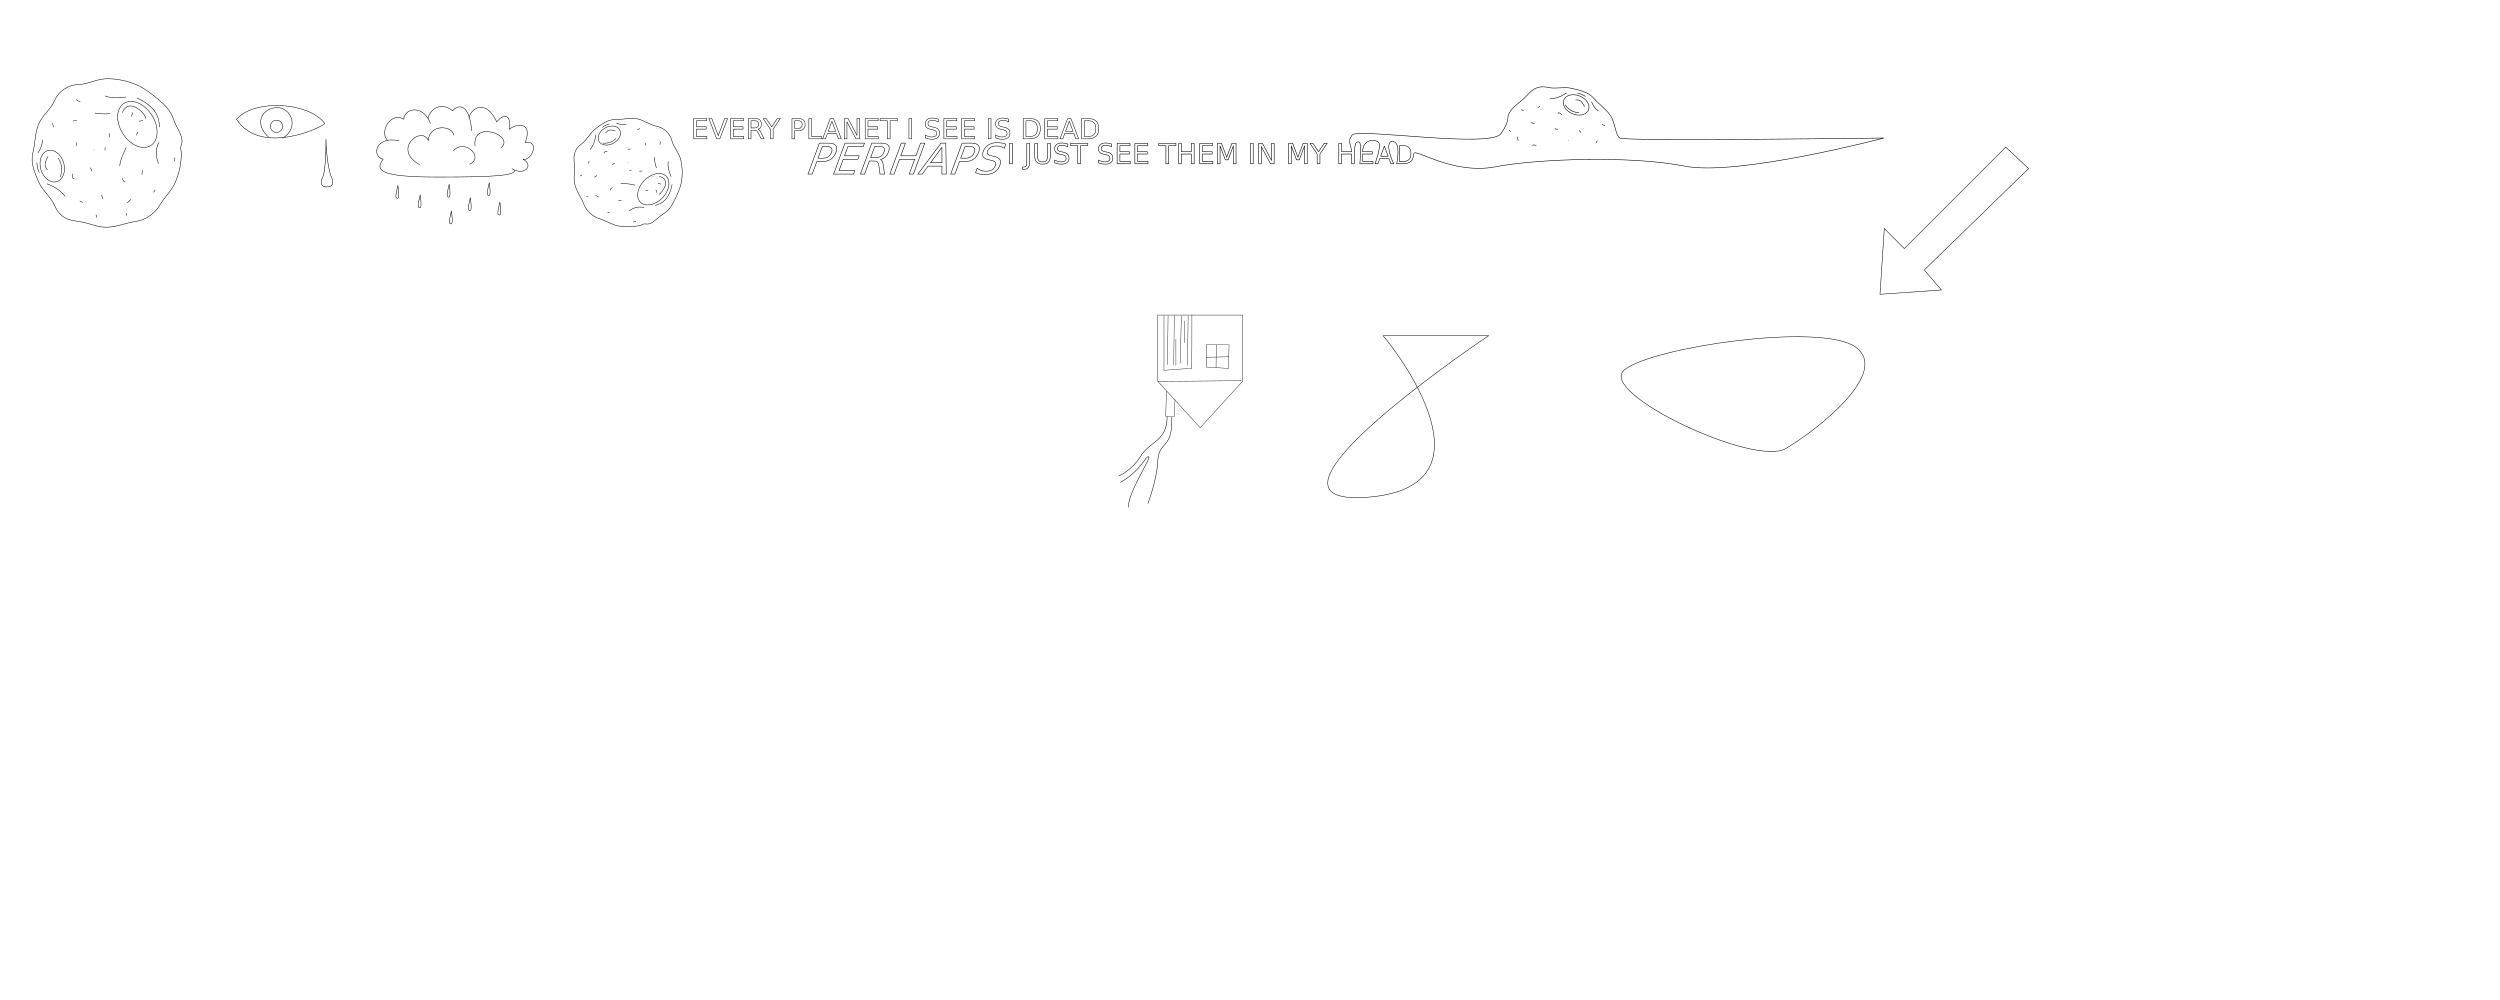
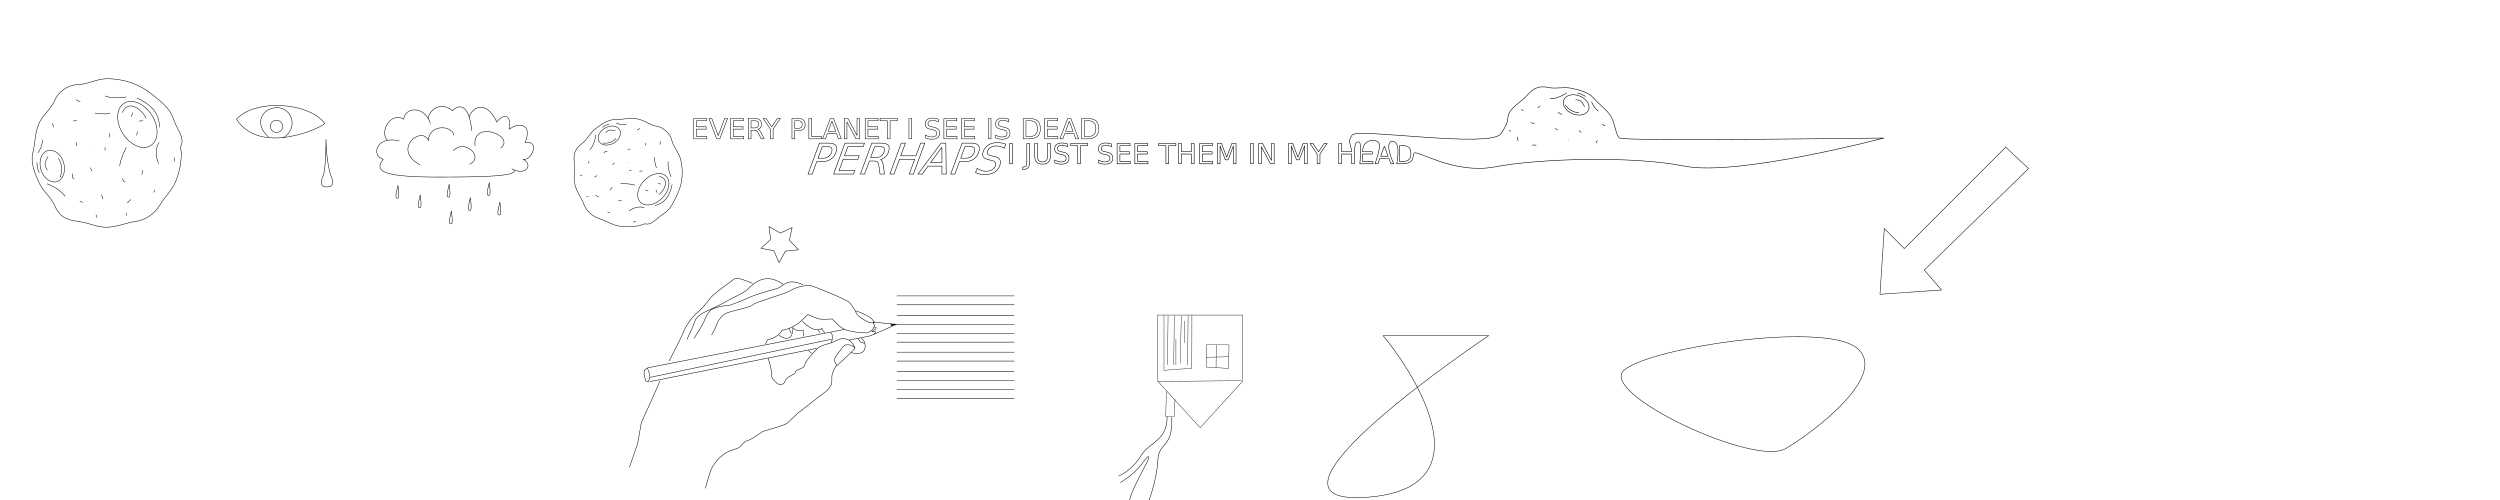
- <svg xmlns="http://www.w3.org/2000/svg" version="1.0" width="5000" height="2000" id="svg2">
+ <svg xmlns="http://www.w3.org/2000/svg" version="1.0" width="5000" height="1000" id="svg2">
  <defs id="defs4" />
-   <g id="layer1">
+   <g id="layer1" style="fill:none;stroke:#000000;stroke-opacity:1">
    <path d="M 362.645,305.974 C 362.645,326.466 358.487,345.993 350.97,363.756 C 343.452,381.52 329.545,393.479 319.136,410.958 C 309.413,427.288 290.708,440.325 271.934,442.791 C 252.81,445.304 234.638,453.966 214.152,454.467 C 193.989,454.96 182.437,446.684 156.37,442.791 C 139.139,440.218 120.93,437.812 109.168,410.958 C 101.544,393.55 84.853,381.52 77.335,363.756 C 69.818,345.993 60.609,326.466 65.66,305.974 C 70.564,286.078 69.818,265.955 77.335,248.192 C 84.853,230.429 101.778,218.499 109.168,200.99 C 116.546,183.511 135.576,169.603 156.37,169.157 C 175.654,168.743 193.66,157.482 214.152,157.482 C 234.644,157.482 254.171,161.64 271.934,169.157 C 289.698,176.674 304.627,188.716 319.136,200.99 C 343.554,221.646 343.578,231.159 350.97,248.192 C 357.041,262.183 369.027,276.526 361.985,291.893 C 360.045,296.125 362.645,301.225 362.645,305.974 z M 303.803,230.565 C 318.538,253.904 317.487,281.06 301.456,291.181 C 285.425,301.303 260.456,290.575 245.72,267.236 C 230.985,243.897 232.036,216.741 248.067,206.62 C 264.098,196.499 289.067,207.226 303.803,230.565 z M 210.112,191.827 C 226.274,198.898 252.538,193.847 252.538,193.847 M 317.188,327.187 C 306.076,300.923 318.198,284.761 318.198,284.761 M 273.751,195.868 C 313.147,214.05 318.198,235.263 319.208,254.456 M 189.909,226.172 C 209.102,229.203 220.213,227.182 220.213,227.182 M 239.406,332.238 C 240.416,318.096 252.538,294.863 252.538,294.863 M 127.374,325.711 C 132.281,342.867 126.037,359.714 113.439,363.317 C 100.84,366.92 86.633,355.921 81.727,338.765 C 76.821,321.61 83.064,304.762 95.663,301.159 C 108.261,297.556 122.468,308.555 127.374,325.711 z M 244.457,225.162 C 258.599,193.847 289.914,226.172 291.934,237.284 M 153.543,241.324 C 146.472,241.324 146.472,242.335 146.472,242.335 M 203.041,389.817 C 206.071,398.908 206.071,397.898 206.071,397.898 M 187.888,299.913 C 183.848,303.954 183.848,303.954 187.888,299.913 z M 244.457,356.482 C 248.498,366.583 250.518,363.553 250.518,363.553 M 145.462,347.39 C 143.442,360.522 148.492,356.482 148.492,356.482 M 152.533,198.898 C 155.563,202.939 160.614,202.939 160.614,202.939 M 105.056,246.375 L 107.076,254.456 M 310.117,379.715 L 307.086,384.766 M 252.538,431.233 L 253.548,426.182 M 159.604,401.939 L 165.665,404.969 M 349.513,315.066 L 349.513,323.147 M 219.203,266.578 L 218.193,274.659 M 265.67,225.162 L 262.64,233.243 M 277.792,242.335 L 285.873,241.324 M 275.772,263.548 L 272.741,270.619 M 75.761,305.974 C 85.863,291.832 84.853,279.71 84.853,279.71 M 130.31,392.847 C 118.188,375.675 93.944,367.593 93.944,367.593 M 73.741,325.167 C 74.751,341.33 78.792,345.37 78.792,345.37 M 95.964,313.045 C 87.883,328.198 88.893,331.228 94.954,340.319 M 153.543,284.761 L 152.533,291.832 M 116.168,316.076 C 129.3,334.258 120.208,354.462 120.208,354.462 M 180.817,335.269 L 183.848,342.34 M 254.558,405.979 L 261.63,398.908 M 284.863,340.319 L 283.853,349.411 M 191.929,429.213 L 193.949,435.274 M 210.112,294.863 L 210.112,300.923" id="path2443" style="fill:none;fill-opacity:1;stroke:#000000;stroke-width:1;stroke-linejoin:round;stroke-miterlimit:4;stroke-dasharray:none;stroke-opacity:1" />
    <path d="M 649.564,247.053 C 644.046,254.778 521.291,312.921 472.936,238.4 C 510.091,197.163 618.519,204.307 649.564,247.053 z M 537.175,274.281 C 506.221,246.207 525.152,215.973 553.731,215.253 C 582.319,214.533 599.62,255.565 565.249,276.44 M 565.25,252.685 C 565.25,259.44 559.767,264.923 553.012,264.923 C 546.257,264.923 540.774,259.44 540.774,252.685 C 540.774,245.93 546.257,240.448 553.012,240.448 C 559.767,240.448 565.25,245.93 565.25,252.685 z" id="path2734" style="fill:none;fill-opacity:1;fill-rule:evenodd;stroke:#000000;stroke-width:1;stroke-linecap:butt;stroke-linejoin:miter;stroke-miterlimit:4;stroke-dasharray:none;stroke-opacity:1" />
    <path d="M 651.985,278.402 C 652.205,314.39 649.528,346.466 645.515,354.001 C 641.595,361.361 639.155,373.856 653.672,373.856 C 668.19,373.856 666.85,362.032 662.728,353.949 C 658.876,346.395 652.426,314.32 651.985,278.402 z" id="path2746" style="fill:none;fill-opacity:1;fill-rule:evenodd;stroke:#000000;stroke-width:1;stroke-linecap:butt;stroke-linejoin:miter;stroke-miterlimit:4;stroke-dasharray:none;stroke-opacity:1" />
    <path d="M 860.993,247.21 C 847.624,209.331 809.745,214.901 807.517,238.297 C 779.665,222.7 758.497,266.149 775.209,280.632 M 798.604,281.746 C 751.813,270.605 741.786,311.826 766.296,318.511 C 749.585,340.793 758.497,354.161 876.59,354.161 C 994.683,354.161 1028.105,350.819 1029.219,340.793 M 1023.649,337.45 C 1050.387,353.047 1068.212,329.652 1045.93,318.511 C 1063.756,322.967 1080.467,279.518 1050.387,285.088 C 1065.984,244.981 1034.79,244.981 1019.193,258.35 C 1022.535,227.156 1006.938,227.156 993.569,243.867 C 971.287,195.962 941.207,217.129 937.865,236.069 M 943.435,261.693 C 937.865,197.076 910.012,213.787 905.556,221.586 C 875.476,198.19 855.422,228.27 856.537,237.183 M 839.825,329.652 C 783.007,298.457 843.168,250.552 856.537,280.632 C 859.879,246.096 905.556,251.666 907.784,270.605 M 950.119,291.773 C 943.435,238.297 1032.562,271.719 1001.367,296.229 M 906.67,301.8 C 927.838,276.176 970.173,314.055 938.979,328.538 M 795.871,370.637 C 790.569,392.438 790.569,396.562 795.282,396.562 C 799.996,396.562 795.871,372.405 795.871,370.637 z M 840.435,389.577 C 835.132,411.377 835.132,415.502 839.845,415.502 C 844.559,415.502 840.435,391.344 840.435,389.577 z M 898.367,368.409 C 893.064,390.21 893.064,394.334 897.778,394.334 C 902.491,394.334 898.367,370.177 898.367,368.409 z M 940.702,395.147 C 935.399,416.948 935.399,421.072 940.113,421.072 C 944.827,421.072 940.702,396.915 940.702,395.147 z M 978.581,365.067 C 973.278,386.867 973.278,390.992 977.992,390.992 C 982.705,390.992 978.581,366.834 978.581,365.067 z M 902.823,421.885 C 897.52,443.686 897.52,447.81 902.234,447.81 C 906.948,447.81 902.823,423.653 902.823,421.885 z M 999.748,404.06 C 994.446,425.86 994.446,429.985 999.159,429.985 C 1003.873,429.985 999.748,405.827 999.748,404.06 z" id="path2448" style="fill:none;fill-opacity:1;fill-rule:evenodd;stroke:#000000;stroke-width:1;stroke-linecap:butt;stroke-linejoin:miter;stroke-miterlimit:4;stroke-dasharray:none;stroke-opacity:1" />
    <path d="M 1280.663,450.696 C 1266.057,454.132 1251.442,454.444 1237.521,452.065 C 1223.599,449.686 1212.743,441.779 1198.539,437.292 C 1185.269,433.1 1172.84,421.954 1167.934,408.987 C 1162.936,395.777 1153.715,384.278 1149.922,369.761 C 1146.189,355.472 1150.151,345.85 1148.553,326.618 C 1147.498,313.905 1146.159,300.523 1163.327,287.637 C 1174.456,279.283 1180.231,265.369 1191.631,257.032 C 1203.032,248.695 1215.405,238.857 1230.858,239.02 C 1245.861,239.179 1260.078,235.272 1274,237.651 C 1287.921,240.03 1299.262,250.093 1312.981,252.425 C 1326.677,254.752 1339.781,265.983 1343.586,280.729 C 1347.115,294.405 1358.161,305.35 1361.598,319.955 C 1365.035,334.561 1365.346,349.176 1362.967,363.098 C 1360.588,377.019 1354.509,389.679 1348.194,402.079 C 1337.566,422.947 1330.79,424.56 1319.889,432.684 C 1310.935,439.358 1302.722,450.306 1290.589,447.864 C 1287.246,447.191 1284.047,449.9 1280.663,450.696 z M 1324.543,396.11 C 1310.379,410.527 1290.847,414.331 1280.945,404.603 C 1271.042,394.874 1274.501,375.278 1288.665,360.862 C 1302.828,346.445 1322.36,342.64 1332.262,352.369 C 1342.165,362.097 1338.706,381.693 1324.543,396.11 z M 1336.441,322.835 C 1334.111,335.541 1342.116,353.414 1342.116,353.414 M 1257.92,421.854 C 1274.776,409.53 1288.329,415.459 1288.329,415.459 M 1344.233,368.872 C 1337.88,400.001 1323.608,407.158 1310.098,411.097 M 1308.573,314.195 C 1309.632,328.383 1312.935,335.964 1312.935,335.964 M 1241.276,367.262 C 1251.525,365.611 1270.117,370.354 1270.117,370.354 M 1227.14,286.317 C 1215.735,292.691 1202.68,291.066 1197.999,282.691 C 1193.318,274.316 1198.775,262.345 1210.18,255.971 C 1221.585,249.597 1234.64,251.222 1239.321,259.597 C 1244.002,267.973 1238.545,279.943 1227.14,286.317 z M 1318.441,352.905 C 1343.132,357.733 1325.344,385.474 1317.763,388.777 M 1291.675,290.817 C 1290.489,285.777 1289.769,285.947 1289.769,285.947 M 1194.138,350.999 C 1188.166,354.683 1188.886,354.514 1188.886,354.514 M 1255.676,325.122 C 1252.118,322.92 1252.118,322.92 1255.676,325.122 z M 1224.843,374.928 C 1218.321,379.502 1220.82,380.434 1220.82,380.434 M 1214.721,302.845 C 1205.023,303.607 1208.749,306.529 1208.749,306.529 M 1321.745,282.982 C 1319.373,285.82 1320.22,289.419 1320.22,289.419 M 1279.944,257.105 L 1274.523,259.9 M 1219.295,425.623 L 1215.186,424.31 M 1172.919,393.224 L 1176.689,393.097 M 1178.214,322.072 L 1177.07,326.9 M 1271.98,442.861 L 1266.221,444.216 M 1284.687,341.851 L 1278.757,342.486 M 1321.999,368.025 L 1315.73,367.22 M 1311.792,379.545 L 1313.867,385.135 M 1296.333,381.662 L 1290.785,380.688 M 1232.552,246.22 C 1244.325,251.048 1252.796,248.295 1252.796,248.295 M 1179.781,299.668 C 1189.988,288.148 1191.682,269.513 1191.682,269.513 M 1218.533,247.999 C 1207.183,251.429 1204.98,254.987 1204.98,254.987 M 1230.9,261.806 C 1218.745,258.587 1216.754,259.815 1211.291,265.659 M 1260.716,298.101 L 1255.506,298.567 M 1232.128,276.713 C 1221.37,289.123 1205.446,286.031 1205.446,286.031 M 1229.29,326.011 L 1224.758,329.357 M 1191.258,390.429 L 1197.483,394.283 M 1243.139,401.017 L 1236.49,401.822 M 1164.195,349.686 L 1160.214,352.142 M 1263.002,340.115 L 1258.682,341.131" id="path3581" style="fill:none;fill-opacity:1;stroke:#000000;stroke-width:1;stroke-linejoin:round;stroke-miterlimit:4;stroke-dasharray:none;stroke-opacity:1" />
    <path d="M 1387.385,236.866 L 1413.197,236.866 L 1413.197,241.514 L 1392.908,241.514 L 1392.908,253.6 L 1412.35,253.6 L 1412.35,258.248 L 1392.908,258.248 L 1392.908,273.041 L 1413.689,273.041 L 1413.689,277.69 L 1387.385,277.69 L 1387.385,236.866 M 1433.35,277.69 L 1417.764,236.866 L 1423.533,236.866 L 1436.467,271.237 L 1449.428,236.866 L 1455.17,236.866 L 1439.611,277.69 L 1433.35,277.69 M 1461.103,236.866 L 1486.916,236.866 L 1486.916,241.514 L 1466.627,241.514 L 1466.627,253.6 L 1486.068,253.6 L 1486.068,258.248 L 1466.627,258.248 L 1466.627,273.041 L 1487.408,273.041 L 1487.408,277.69 L 1461.103,277.69 L 1461.103,236.866 M 1515.9,258.549 C 1517.085,258.95 1518.234,259.807 1519.346,261.12 C 1520.476,262.432 1521.606,264.237 1522.736,266.534 L 1528.342,277.69 L 1522.408,277.69 L 1517.186,267.217 C 1515.837,264.483 1514.524,262.669 1513.248,261.776 C 1511.99,260.883 1510.268,260.436 1508.08,260.436 L 1502.064,260.436 L 1502.064,277.69 L 1496.541,277.69 L 1496.541,236.866 L 1509.01,236.866 C 1513.676,236.866 1517.158,237.841 1519.455,239.791 C 1521.752,241.742 1522.9,244.686 1522.9,248.624 C 1522.9,251.194 1522.299,253.327 1521.096,255.022 C 1519.911,256.717 1518.179,257.893 1515.9,258.549 M 1502.064,241.405 L 1502.064,255.897 L 1509.01,255.897 C 1511.671,255.897 1513.676,255.286 1515.025,254.065 C 1516.393,252.825 1517.076,251.012 1517.076,248.624 C 1517.076,246.236 1516.393,244.44 1515.025,243.237 C 1513.676,242.015 1511.671,241.405 1509.01,241.405 L 1502.064,241.405 M 1526.264,236.866 L 1532.197,236.866 L 1543.518,253.655 L 1554.756,236.866 L 1560.689,236.866 L 1546.252,258.248 L 1546.252,277.69 L 1540.701,277.69 L 1540.701,258.248 L 1526.264,236.866 M 1589.455,241.405 L 1589.455,256.745 L 1596.4,256.745 C 1598.971,256.745 1600.958,256.079 1602.361,254.749 C 1603.765,253.418 1604.467,251.522 1604.467,249.061 C 1604.467,246.618 1603.765,244.732 1602.361,243.401 C 1600.958,242.07 1598.971,241.405 1596.4,241.405 L 1589.455,241.405 M 1583.932,236.866 L 1596.4,236.866 C 1600.976,236.866 1604.43,237.905 1606.764,239.983 C 1609.115,242.043 1610.291,245.069 1610.291,249.061 C 1610.291,253.09 1609.115,256.134 1606.764,258.194 C 1604.43,260.254 1600.976,261.284 1596.4,261.284 L 1589.455,261.284 L 1589.455,277.69 L 1583.932,277.69 L 1583.932,236.866 M 1617.728,236.866 L 1623.252,236.866 L 1623.252,273.041 L 1643.131,273.041 L 1643.131,277.69 L 1617.728,277.69 L 1617.728,236.866 M 1663.857,242.307 L 1656.365,262.623 L 1671.377,262.623 L 1663.857,242.307 M 1660.74,236.866 L 1667.002,236.866 L 1682.561,277.69 L 1676.818,277.69 L 1673.1,267.217 L 1654.697,267.217 L 1650.978,277.69 L 1645.154,277.69 L 1660.74,236.866 M 1688.494,236.866 L 1695.932,236.866 L 1714.033,271.018 L 1714.033,236.866 L 1719.393,236.866 L 1719.393,277.69 L 1711.955,277.69 L 1693.853,243.538 L 1693.853,277.69 L 1688.494,277.69 L 1688.494,236.866 M 1730.385,236.866 L 1756.197,236.866 L 1756.197,241.514 L 1735.908,241.514 L 1735.908,253.6 L 1755.35,253.6 L 1755.35,258.248 L 1735.908,258.248 L 1735.908,273.041 L 1756.689,273.041 L 1756.689,277.69 L 1730.385,277.69 L 1730.385,236.866 M 1760.162,236.866 L 1794.697,236.866 L 1794.697,241.514 L 1780.205,241.514 L 1780.205,277.69 L 1774.654,277.69 L 1774.654,241.514 L 1760.162,241.514 L 1760.162,236.866 M 1817.885,236.866 L 1823.408,236.866 L 1823.408,277.69 L 1817.885,277.69 L 1817.885,236.866 M 1876.701,238.206 L 1876.701,243.592 C 1874.605,242.59 1872.627,241.842 1870.768,241.35 C 1868.908,240.858 1867.113,240.612 1865.381,240.612 C 1862.373,240.612 1860.049,241.195 1858.408,242.362 C 1856.786,243.528 1855.975,245.187 1855.975,247.338 C 1855.975,249.143 1856.512,250.51 1857.588,251.44 C 1858.682,252.351 1860.742,253.09 1863.768,253.655 L 1867.103,254.338 C 1871.223,255.122 1874.258,256.508 1876.209,258.495 C 1878.178,260.463 1879.162,263.107 1879.162,266.424 C 1879.162,270.38 1877.831,273.379 1875.17,275.42 C 1872.527,277.462 1868.644,278.483 1863.522,278.483 C 1861.589,278.483 1859.529,278.264 1857.342,277.827 C 1855.172,277.389 1852.921,276.742 1850.588,275.885 L 1850.588,270.198 C 1852.83,271.456 1855.027,272.403 1857.178,273.041 C 1859.329,273.68 1861.443,273.999 1863.522,273.998 C 1866.675,273.999 1869.109,273.379 1870.822,272.139 C 1872.536,270.9 1873.393,269.131 1873.393,266.834 C 1873.393,264.829 1872.773,263.262 1871.533,262.131 C 1870.312,261.001 1868.297,260.153 1865.49,259.588 L 1862.127,258.932 C 1858.007,258.112 1855.027,256.827 1853.186,255.077 C 1851.344,253.327 1850.424,250.893 1850.424,247.776 C 1850.424,244.167 1851.691,241.323 1854.225,239.245 C 1856.777,237.167 1860.286,236.127 1864.752,236.127 C 1866.666,236.127 1868.617,236.301 1870.603,236.647 C 1872.591,236.993 1874.623,237.513 1876.701,238.206 M 1887.775,236.866 L 1913.588,236.866 L 1913.588,241.514 L 1893.299,241.514 L 1893.299,253.6 L 1912.74,253.6 L 1912.74,258.248 L 1893.299,258.248 L 1893.299,273.041 L 1914.08,273.041 L 1914.08,277.69 L 1887.775,277.69 L 1887.775,236.866 M 1923.213,236.866 L 1949.025,236.866 L 1949.025,241.514 L 1928.736,241.514 L 1928.736,253.6 L 1948.178,253.6 L 1948.178,258.248 L 1928.736,258.248 L 1928.736,273.041 L 1949.518,273.041 L 1949.518,277.69 L 1923.213,277.69 L 1923.213,236.866 M 1976.478,236.866 L 1982.002,236.866 L 1982.002,277.69 L 1976.478,277.69 L 1976.478,236.866 M 2017.467,238.206 L 2017.467,243.592 C 2015.37,242.59 2013.393,241.842 2011.533,241.35 C 2009.674,240.858 2007.878,240.612 2006.147,240.612 C 2003.139,240.612 2000.814,241.195 1999.174,242.362 C 1997.551,243.528 1996.74,245.187 1996.74,247.338 C 1996.74,249.143 1997.278,250.51 1998.353,251.44 C 1999.447,252.351 2001.507,253.09 2004.533,253.655 L 2007.869,254.338 C 2011.989,255.122 2015.024,256.508 2016.975,258.495 C 2018.943,260.463 2019.928,263.107 2019.928,266.424 C 2019.928,270.38 2018.597,273.379 2015.936,275.42 C 2013.292,277.462 2009.409,278.483 2004.287,278.483 C 2002.355,278.483 2000.295,278.264 1998.107,277.827 C 1995.938,277.389 1993.687,276.742 1991.353,275.885 L 1991.353,270.198 C 1993.596,271.456 1995.792,272.403 1997.943,273.041 C 2000.094,273.68 2002.209,273.999 2004.287,273.998 C 2007.441,273.999 2009.874,273.379 2011.588,272.139 C 2013.301,270.9 2014.158,269.131 2014.158,266.834 C 2014.158,264.829 2013.538,263.262 2012.299,262.131 C 2011.078,261.001 2009.063,260.153 2006.256,259.588 L 2002.893,258.932 C 1998.773,258.112 1995.792,256.827 1993.951,255.077 C 1992.11,253.327 1991.189,250.893 1991.189,247.776 C 1991.189,244.167 1992.456,241.323 1994.99,239.245 C 1997.542,237.167 2001.051,236.127 2005.518,236.127 C 2007.432,236.127 2009.382,236.301 2011.369,236.647 C 2013.356,236.993 2015.389,237.513 2017.467,238.206 M 2051.893,241.405 L 2051.893,273.151 L 2058.564,273.151 C 2064.197,273.151 2068.317,271.875 2070.924,269.323 C 2073.549,266.771 2074.861,262.742 2074.861,257.237 C 2074.861,251.768 2073.549,247.767 2070.924,245.233 C 2068.317,242.681 2064.197,241.405 2058.564,241.405 L 2051.893,241.405 M 2046.369,236.866 L 2057.717,236.866 C 2065.628,236.866 2071.434,238.515 2075.135,241.815 C 2078.835,245.096 2080.686,250.237 2080.686,257.237 C 2080.686,264.273 2078.826,269.441 2075.107,272.741 C 2071.389,276.04 2065.592,277.69 2057.717,277.69 L 2046.369,277.69 L 2046.369,236.866 M 2089.463,236.866 L 2115.275,236.866 L 2115.275,241.514 L 2094.986,241.514 L 2094.986,253.6 L 2114.428,253.6 L 2114.428,258.248 L 2094.986,258.248 L 2094.986,273.041 L 2115.768,273.041 L 2115.768,277.69 L 2089.463,277.69 L 2089.463,236.866 M 2138.545,242.307 L 2131.053,262.623 L 2146.064,262.623 L 2138.545,242.307 M 2135.428,236.866 L 2141.689,236.866 L 2157.248,277.69 L 2151.506,277.69 L 2147.787,267.217 L 2129.385,267.217 L 2125.666,277.69 L 2119.842,277.69 L 2135.428,236.866 M 2168.705,241.405 L 2168.705,273.151 L 2175.377,273.151 C 2181.01,273.151 2185.13,271.875 2187.736,269.323 C 2190.361,266.771 2191.674,262.742 2191.674,257.237 C 2191.674,251.768 2190.361,247.767 2187.736,245.233 C 2185.13,242.681 2181.01,241.405 2175.377,241.405 L 2168.705,241.405 M 2163.182,236.866 L 2174.529,236.866 C 2182.441,236.866 2188.247,238.515 2191.947,241.815 C 2195.648,245.096 2197.498,250.237 2197.498,257.237 C 2197.498,264.273 2195.639,269.441 2191.92,272.741 C 2188.201,276.04 2182.404,277.69 2174.529,277.69 L 2163.182,277.69 L 2163.182,236.866" id="text3583" style="font-size:56px;font-style:normal;font-weight:normal;fill:none;fill-opacity:1;stroke:#000000;stroke-width:1;stroke-linecap:butt;stroke-linejoin:miter;stroke-miterlimit:4;stroke-dasharray:none;stroke-opacity:1;font-family:Bitstream Vera Sans" />
    <path d="M 1644.581,293.16 L 1636.054,316.378 L 1646.566,316.378 C 1650.456,316.378 1653.833,315.371 1656.697,313.357 C 1659.562,311.343 1661.678,308.473 1663.046,304.748 C 1664.403,301.051 1664.39,298.196 1663.005,296.181 C 1661.62,294.167 1658.983,293.16 1655.093,293.16 L 1644.581,293.16 M 1638.744,286.29 L 1657.616,286.29 C 1664.541,286.29 1669.192,287.863 1671.568,291.008 C 1673.982,294.126 1674.08,298.706 1671.861,304.748 C 1669.621,310.846 1666.15,315.454 1661.445,318.571 C 1656.769,321.689 1650.968,323.248 1644.043,323.248 L 1633.531,323.248 L 1624.411,348.079 L 1616.051,348.079 L 1638.744,286.29 M 1689.897,286.29 L 1728.965,286.29 L 1726.381,293.326 L 1695.673,293.326 L 1688.955,311.618 L 1718.38,311.618 L 1715.796,318.654 L 1686.371,318.654 L 1678.148,341.044 L 1709.601,341.044 L 1707.017,348.079 L 1667.204,348.079 L 1689.897,286.29 M 1760.781,319.109 C 1762.351,319.716 1763.613,321.013 1764.567,323 C 1765.548,324.986 1766.255,327.718 1766.689,331.194 L 1768.972,348.079 L 1759.991,348.079 L 1757.908,332.229 C 1757.386,328.09 1756.408,325.345 1754.973,323.993 C 1753.566,322.641 1751.207,321.965 1747.896,321.965 L 1738.791,321.965 L 1729.2,348.079 L 1720.84,348.079 L 1743.533,286.29 L 1762.405,286.29 C 1769.468,286.29 1774.196,287.766 1776.588,290.718 C 1778.98,293.671 1779.082,298.127 1776.893,304.086 C 1775.464,307.976 1773.368,311.205 1770.605,313.77 C 1767.869,316.336 1764.595,318.116 1760.781,319.109 M 1749.37,293.16 L 1741.314,315.095 L 1751.826,315.095 C 1755.854,315.095 1759.229,314.171 1761.949,312.322 C 1764.708,310.446 1766.751,307.701 1768.078,304.086 C 1769.406,300.472 1769.369,297.754 1767.968,295.933 C 1766.606,294.085 1763.91,293.16 1759.882,293.16 L 1749.37,293.16 M 1802.467,286.29 L 1810.826,286.29 L 1801.524,311.618 L 1831.902,311.618 L 1841.204,286.29 L 1849.564,286.29 L 1826.871,348.079 L 1818.511,348.079 L 1829.318,318.654 L 1798.94,318.654 L 1788.134,348.079 L 1779.774,348.079 L 1802.467,286.29 M 1883.828,294.526 L 1861.195,325.276 L 1883.916,325.276 L 1883.828,294.526 M 1882.135,286.29 L 1891.612,286.29 L 1892.468,348.079 L 1883.777,348.079 L 1883.97,332.229 L 1856.117,332.229 L 1844.667,348.079 L 1835.852,348.079 L 1882.135,286.29 M 1929.978,293.16 L 1921.451,316.378 L 1931.963,316.378 C 1935.853,316.378 1939.231,315.371 1942.095,313.357 C 1944.959,311.343 1947.075,308.473 1948.443,304.748 C 1949.801,301.051 1949.787,298.196 1948.403,296.181 C 1947.018,294.167 1944.38,293.16 1940.49,293.16 L 1929.978,293.16 M 1924.141,286.29 L 1943.013,286.29 C 1949.938,286.29 1954.589,287.863 1956.966,291.008 C 1959.38,294.126 1959.477,298.706 1957.258,304.748 C 1955.019,310.846 1951.547,315.454 1946.843,318.571 C 1942.166,321.689 1936.365,323.248 1929.44,323.248 L 1918.928,323.248 L 1909.809,348.079 L 1901.448,348.079 L 1924.141,286.29 M 2011.59,288.318 L 2008.596,296.471 C 2005.98,294.954 2003.402,293.822 2000.861,293.077 C 1998.321,292.333 1995.74,291.96 1993.119,291.96 C 1988.566,291.96 1984.724,292.843 1981.592,294.609 C 1978.488,296.375 1976.339,298.885 1975.143,302.141 C 1974.14,304.873 1974.194,306.942 1975.305,308.349 C 1976.453,309.728 1979.161,310.846 1983.427,311.701 L 1988.096,312.736 C 1993.896,313.922 1997.719,316.019 1999.567,319.026 C 2001.453,322.006 2001.473,326.007 1999.629,331.028 C 1997.43,337.016 1993.749,341.554 1988.586,344.644 C 1983.45,347.735 1977.006,349.28 1969.253,349.28 C 1966.329,349.28 1963.332,348.949 1960.265,348.286 C 1957.225,347.624 1954.177,346.645 1951.122,345.348 L 1954.283,336.74 C 1956.977,338.643 1959.775,340.078 1962.676,341.044 C 1965.577,342.009 1968.601,342.492 1971.746,342.492 C 1976.519,342.492 1980.547,341.554 1983.83,339.678 C 1987.112,337.802 1989.392,335.126 1990.668,331.649 C 1991.783,328.614 1991.716,326.241 1990.468,324.531 C 1989.248,322.82 1986.671,321.537 1982.736,320.682 L 1978.01,319.689 C 1972.231,318.447 1968.434,316.502 1966.62,313.853 C 1964.806,311.205 1964.765,307.521 1966.498,302.803 C 1968.505,297.34 1972.003,293.036 1976.993,289.891 C 1982.011,286.745 1987.9,285.173 1994.659,285.173 C 1997.556,285.173 2000.412,285.435 2003.227,285.959 C 2006.042,286.483 2008.83,287.27 2011.59,288.318" id="text3587" style="font-size:78.653px;font-style:normal;font-weight:normal;fill:none;fill-opacity:1;stroke:#000000;stroke-width:1.078;stroke-linecap:butt;stroke-linejoin:miter;stroke-miterlimit:4;stroke-dasharray:none;stroke-opacity:1;font-family:Bitstream Vera Sans" />
    <path d="M 3146.455,228.082 C 3132.606,223.072 3124.002,210.831 3127.248,200.759 C 3130.494,190.686 3144.368,186.578 3158.216,191.588 C 3172.065,196.598 3180.669,208.839 3177.423,218.911 C 3174.177,228.984 3160.303,233.092 3146.455,228.082 z M 3191.859,286.017 C 3195.052,281.337 3194.367,280.851 3194.367,280.851 M 3068.816,247.305 C 3061.283,244.935 3061.968,245.421 3061.968,245.421 M 3136.621,280.548 C 3135.706,275.929 3135.706,275.929 3136.621,280.548 z M 3072.718,290.76 C 3064.044,288.572 3065.186,291.368 3065.186,291.368 M 3123.586,229.618 C 3115.594,221.96 3116.053,227.248 3116.053,227.248 M 3210.33,251.496 L 3203.938,248.943 M 3018.381,260.13 L 3021.349,263.229 M 3080.212,212.723 L 3075.42,215.276 M 3183.145,203.422 C 3188.173,216.915 3196.849,222.081 3196.849,222.081 M 3099.605,197.711 C 3116.724,197.954 3133.151,185.798 3133.151,185.798 M 3171.043,192.848 C 3159.628,185.737 3155.063,186.467 3155.063,186.467 M 3169.227,213.39 C 3162.602,200.749 3160.091,199.959 3151.189,199.594 M 3162.405,265.111 L 3158.067,261.039 M 3158.049,225.302 C 3139.79,225.242 3130.196,209.501 3130.196,209.501 M 3115.84,258.852 L 3109.677,257.454 M 3034.593,273.622 L 3036.194,281.705 M 3047.12,220.989 L 3042.098,219.409 M 2019.229,286.703 L 2024.753,286.703 L 2024.753,327.528 L 2019.229,327.528 L 2019.229,286.703 M 2053.573,286.703 L 2059.096,286.703 L 2059.096,324.684 C 2059.096,329.606 2058.157,333.179 2056.28,335.403 C 2054.421,337.627 2051.422,338.739 2047.284,338.739 L 2045.178,338.739 L 2045.178,334.09 L 2046.901,334.09 C 2049.344,334.09 2051.066,333.407 2052.069,332.039 C 2053.072,330.672 2053.573,328.22 2053.573,324.684 L 2053.573,286.703 M 2069.46,286.703 L 2075.01,286.703 L 2075.01,311.504 C 2075.01,315.879 2075.803,319.033 2077.389,320.965 C 2078.975,322.879 2081.546,323.836 2085.1,323.836 C 2088.637,323.836 2091.198,322.879 2092.784,320.965 C 2094.37,319.033 2095.163,315.879 2095.163,311.504 L 2095.163,286.703 L 2100.713,286.703 L 2100.713,312.188 C 2100.713,317.511 2099.392,321.53 2096.749,324.246 C 2094.124,326.963 2090.241,328.321 2085.1,328.321 C 2079.941,328.321 2076.04,326.963 2073.397,324.246 C 2070.772,321.53 2069.46,317.511 2069.46,312.188 L 2069.46,286.703 M 2135.577,288.043 L 2135.577,293.43 C 2133.48,292.427 2131.503,291.68 2129.643,291.188 C 2127.784,290.696 2125.988,290.45 2124.256,290.449 C 2121.249,290.45 2118.924,291.033 2117.284,292.199 C 2115.661,293.366 2114.85,295.025 2114.85,297.176 C 2114.85,298.981 2115.388,300.348 2116.463,301.278 C 2117.557,302.189 2119.617,302.927 2122.643,303.492 L 2125.979,304.176 C 2130.099,304.96 2133.134,306.345 2135.085,308.332 C 2137.053,310.301 2138.038,312.944 2138.038,316.262 C 2138.038,320.218 2136.707,323.216 2134.046,325.258 C 2131.402,327.3 2127.519,328.321 2122.397,328.321 C 2120.465,328.321 2118.405,328.102 2116.217,327.664 C 2114.048,327.227 2111.797,326.58 2109.463,325.723 L 2109.463,320.035 C 2111.706,321.293 2113.902,322.241 2116.053,322.879 C 2118.204,323.517 2120.319,323.836 2122.397,323.836 C 2125.551,323.836 2127.984,323.216 2129.698,321.977 C 2131.411,320.737 2132.268,318.969 2132.268,316.672 C 2132.268,314.667 2131.648,313.099 2130.409,311.969 C 2129.187,310.839 2127.173,309.991 2124.366,309.426 L 2121.003,308.77 C 2116.883,307.95 2113.902,306.664 2112.061,304.914 C 2110.22,303.164 2109.299,300.731 2109.299,297.614 C 2109.299,294.004 2110.566,291.16 2113.1,289.082 C 2115.652,287.004 2119.161,285.965 2123.628,285.965 C 2125.542,285.965 2127.492,286.138 2129.479,286.485 C 2131.466,286.831 2133.499,287.351 2135.577,288.043 M 2140.991,286.703 L 2175.526,286.703 L 2175.526,291.352 L 2161.034,291.352 L 2161.034,327.528 L 2155.483,327.528 L 2155.483,291.352 L 2140.991,291.352 L 2140.991,286.703 M 2223.186,288.043 L 2223.186,293.43 C 2221.09,292.427 2219.112,291.68 2217.253,291.188 C 2215.393,290.696 2213.598,290.45 2211.866,290.449 C 2208.858,290.45 2206.534,291.033 2204.893,292.199 C 2203.271,293.366 2202.46,295.025 2202.46,297.176 C 2202.46,298.981 2202.997,300.348 2204.073,301.278 C 2205.167,302.189 2207.227,302.927 2210.253,303.492 L 2213.588,304.176 C 2217.708,304.96 2220.743,306.345 2222.694,308.332 C 2224.663,310.301 2225.647,312.944 2225.647,316.262 C 2225.647,320.218 2224.316,323.216 2221.655,325.258 C 2219.012,327.3 2215.129,328.321 2210.006,328.321 C 2208.074,328.321 2206.014,328.102 2203.827,327.664 C 2201.657,327.227 2199.406,326.58 2197.073,325.723 L 2197.073,320.035 C 2199.315,321.293 2201.512,322.241 2203.663,322.879 C 2205.814,323.517 2207.928,323.836 2210.006,323.836 C 2213.16,323.836 2215.594,323.216 2217.307,321.977 C 2219.021,320.737 2219.878,318.969 2219.878,316.672 C 2219.878,314.667 2219.258,313.099 2218.018,311.969 C 2216.797,310.839 2214.782,309.991 2211.975,309.426 L 2208.612,308.77 C 2204.492,307.95 2201.512,306.664 2199.671,304.914 C 2197.829,303.164 2196.909,300.731 2196.909,297.614 C 2196.909,294.004 2198.176,291.16 2200.71,289.082 C 2203.262,287.004 2206.771,285.965 2211.237,285.965 C 2213.151,285.965 2215.102,286.138 2217.088,286.485 C 2219.075,286.831 2221.108,287.351 2223.186,288.043 M 2234.26,286.703 L 2260.073,286.703 L 2260.073,291.352 L 2239.784,291.352 L 2239.784,303.438 L 2259.225,303.438 L 2259.225,308.086 L 2239.784,308.086 L 2239.784,322.879 L 2260.565,322.879 L 2260.565,327.528 L 2234.26,327.528 L 2234.26,286.703 M 2269.698,286.703 L 2295.51,286.703 L 2295.51,291.352 L 2275.221,291.352 L 2275.221,303.438 L 2294.663,303.438 L 2294.663,308.086 L 2275.221,308.086 L 2275.221,322.879 L 2296.003,322.879 L 2296.003,327.528 L 2269.698,327.528 L 2269.698,286.703 M 2317.303,286.703 L 2351.838,286.703 L 2351.838,291.352 L 2337.346,291.352 L 2337.346,327.528 L 2331.796,327.528 L 2331.796,291.352 L 2317.303,291.352 L 2317.303,286.703 M 2357.198,286.703 L 2362.721,286.703 L 2362.721,303.438 L 2382.792,303.438 L 2382.792,286.703 L 2388.315,286.703 L 2388.315,327.528 L 2382.792,327.528 L 2382.792,308.086 L 2362.721,308.086 L 2362.721,327.528 L 2357.198,327.528 L 2357.198,286.703 M 2399.307,286.703 L 2425.12,286.703 L 2425.12,291.352 L 2404.831,291.352 L 2404.831,303.438 L 2424.272,303.438 L 2424.272,308.086 L 2404.831,308.086 L 2404.831,322.879 L 2425.612,322.879 L 2425.612,327.528 L 2399.307,327.528 L 2399.307,286.703 M 2434.745,286.703 L 2442.975,286.703 L 2453.393,314.485 L 2463.866,286.703 L 2472.096,286.703 L 2472.096,327.528 L 2466.71,327.528 L 2466.71,291.68 L 2456.182,319.68 L 2450.631,319.68 L 2440.104,291.68 L 2440.104,327.528 L 2434.745,327.528 L 2434.745,286.703 M 2500.917,286.703 L 2506.44,286.703 L 2506.44,327.528 L 2500.917,327.528 L 2500.917,286.703 M 2517.432,286.703 L 2524.87,286.703 L 2542.971,320.856 L 2542.971,286.703 L 2548.331,286.703 L 2548.331,327.528 L 2540.893,327.528 L 2522.792,293.375 L 2522.792,327.528 L 2517.432,327.528 L 2517.432,286.703 M 2577.151,286.703 L 2585.381,286.703 L 2595.799,314.485 L 2606.272,286.703 L 2614.503,286.703 L 2614.503,327.528 L 2609.116,327.528 L 2609.116,291.68 L 2598.588,319.68 L 2593.038,319.68 L 2582.51,291.68 L 2582.51,327.528 L 2577.151,327.528 L 2577.151,286.703 M 2619.889,286.703 L 2625.823,286.703 L 2637.143,303.492 L 2648.381,286.703 L 2654.315,286.703 L 2639.878,308.086 L 2639.878,327.528 L 2634.327,327.528 L 2634.327,308.086 L 2619.889,286.703 M 2768.749,292.145 L 2761.256,312.461 L 2776.268,312.461 L 2768.749,292.145 M 2798.909,291.242 L 2798.909,322.989 L 2805.581,322.989 C 2811.213,322.989 2815.333,321.713 2817.94,319.16 C 2820.565,316.608 2821.878,312.58 2821.878,307.074 C 2821.878,301.606 2820.565,297.604 2817.94,295.071 C 2815.333,292.519 2811.213,291.243 2805.581,291.242 L 2798.909,291.242 M 2677.557,286.703 L 2683.081,286.703 L 2683.081,303.438 L 2703.151,303.438 C 2701.828,285.701 2694.141,284.566 2704.286,270 C 2714.347,255.554 2981.041,297.176 3001.784,267.404 C 3022.527,237.631 3011.049,237.341 3019.961,223.542 C 3028.732,209.96 3039.56,206.298 3053.97,190.92 C 3063.497,180.754 3073.351,169.861 3096.871,175.002 C 3112.119,178.335 3127.814,173.078 3143.254,176.653 C 3158.693,180.227 3176.093,183.531 3187.707,196.737 C 3198.984,209.559 3212.966,218.75 3221.616,232.275 C 3230.267,245.8 3230.784,269.094 3239.248,276.062 C 3247.712,283.03 3767.869,276.062 3767.869,276.062 C 3767.869,276.062 3474.925,353.451 3368.859,332.238 C 3262.793,311.025 3075.016,317.441 2990.396,333.673 C 2905.775,349.905 2830.28,296.269 2827.702,307.074 C 2825.205,317.542 2825.842,319.279 2822.124,322.578 C 2818.405,325.878 2812.608,327.528 2804.733,327.528 L 2793.385,327.528 C 2793.385,327.528 2800.602,294.045 2791.242,285.632 C 2786.919,281.746 2782.558,280.755 2779.393,285.632 C 2772.258,296.626 2787.452,327.528 2787.452,327.528 L 2781.71,327.528 L 2777.991,317.055 L 2759.588,317.055 L 2755.87,327.528 L 2750.046,327.528 C 2750.046,327.528 2763.571,291.421 2757.239,284.918 C 2750.112,277.598 2725.591,277.785 2725.19,303.438 L 2744.631,303.438 L 2744.631,308.086 L 2725.19,308.086 L 2725.19,322.879 L 2745.971,322.879 L 2745.971,327.528 L 2719.667,327.528 C 2719.667,327.528 2723.847,287.913 2718.595,284.203 C 2717.001,283.077 2713.515,284.148 2712.246,285.632 C 2707.169,291.567 2708.674,327.528 2708.674,327.528 L 2703.151,327.528 L 2703.151,308.086 L 2683.081,308.086 L 2683.081,327.528 L 2677.557,327.528 L 2677.557,286.703" id="path3602" style="fill:none;fill-opacity:1;stroke:#000000;stroke-width:1.115;stroke-linejoin:round;stroke-miterlimit:4;stroke-dasharray:none;stroke-opacity:1" />
    <path d="M 4011.429,294.286 L 3808.571,497.143 L 3768.622,457.093 L 3760,588.571 L 3882.857,579.95 L 3848.571,540 L 4057.143,337.143 L 4011.429,294.286 z" id="path3648" style="fill:none;fill-rule:evenodd;stroke:#000000;stroke-width:1px;stroke-linecap:butt;stroke-linejoin:miter;stroke-opacity:1" />
    <path d="M 3711.429,694.286 C 3642.857,644.286 3302.857,694.286 3248.571,740 C 3194.286,785.714 3508.571,934.286 3571.428,897.143 C 3634.286,860 3781.385,745.296 3711.429,694.286 z" id="path3650" style="fill:none;fill-rule:evenodd;stroke:#000000;stroke-width:1px;stroke-linecap:butt;stroke-linejoin:miter;stroke-opacity:1" />
    <path d="M 2765.714,671.429 L 2977.143,671.429 C 2977.143,671.429 2460,1017.143 2737.143,994.286 C 3014.286,971.428 2768.572,671.429 2765.714,671.429 z" id="path3652" style="fill:none;fill-rule:evenodd;stroke:#000000;stroke-width:1px;stroke-linecap:butt;stroke-linejoin:miter;stroke-opacity:1" />
    <path d="M 2485.467,630.113 L 2485.467,762.235 L 2400.363,855.484 L 2315.258,762.235 L 2315.258,630.113 L 2485.467,630.113 z M 2315.513,762.954 L 2483.035,761.328 M 2327.982,631.103 L 2327.982,740.616 C 2327.982,740.616 2382.739,735.736 2383.281,737.905 C 2383.823,740.074 2383.823,630.56 2383.823,630.56 M 2412.557,734.11 L 2412.557,689.654 L 2458.097,689.654 L 2457.013,736.821 L 2412.557,734.11 z M 2336.114,631.645 L 2335.03,729.773 M 2375.149,730.315 L 2376.233,631.645 M 2347.499,729.773 L 2348.584,631.103 M 2351.837,730.315 L 2351.837,678.269 M 2360.511,726.52 L 2362.68,631.645 M 2368.643,685.859 L 2368.643,641.945 M 2432.074,735.194 L 2432.616,689.654 M 2412.557,714.593 L 2458.097,713.509 M 2332.857,782.857 L 2331.429,832.857 L 2348.571,832.857 L 2350,798.571" id="path3654" style="fill:none;fill-rule:evenodd;stroke:#000000;stroke-width:0.759px;stroke-linecap:butt;stroke-linejoin:miter;stroke-opacity:1" />
    <path d="M 2334.286,832.857 C 2334.286,882.857 2300,882.143 2281.429,912.143 C 2262.857,942.143 2237.143,952.143 2237.143,952.143" id="path3707" style="fill:none;fill-rule:evenodd;stroke:#000000;stroke-width:1px;stroke-linecap:butt;stroke-linejoin:miter;stroke-opacity:1" />
    <path d="M 2343.571,834.286 C 2345.714,899.286 2317.737,881.611 2315.714,920.714 C 2313.571,962.143 2295.714,1007.143 2295.714,1007.143" id="path3709" style="fill:none;fill-rule:evenodd;stroke:#000000;stroke-width:1px;stroke-linecap:butt;stroke-linejoin:miter;stroke-opacity:1" />
    <path d="M 2240.714,965 C 2285,938.571 2290.714,911.429 2297.143,913.571 C 2303.571,915.714 2257.143,981.429 2256.429,1015" id="path3711" style="fill:none;fill-rule:evenodd;stroke:#000000;stroke-width:1px;stroke-linecap:butt;stroke-linejoin:miter;stroke-opacity:1" />
  </g>
+   <path d="M 2028.743,648.619 L 1793.672,648.619 C 1804.955,647.952 1783.472,649.786 1780.83,650.024 M 1793.672,591.8 L 2028.743,591.8 M 1793.672,609.626 L 2028.743,609.626 M 1793.672,630.793 L 2028.743,630.793 M 1793.672,666.444 L 2028.743,666.444 M 1793.672,684.269 L 2028.743,684.269 M 1793.672,704.323 L 2028.743,704.323 M 1793.672,722.148 L 2028.743,722.148 M 1793.672,743.316 L 2028.743,743.316 M 1793.672,761.141 L 2028.743,761.141 M 1793.672,778.966 L 2028.743,778.966 M 1793.672,796.791 L 2028.743,796.791 M 1708.868,698.064 C 1693.379,714.189 1673.674,731.337 1673.674,731.337 C 1673.674,731.337 1667.67,721.462 1669.114,717.505 C 1670.557,713.549 1685.151,694.198 1687.336,692.131 C 1694.516,685.338 1712.505,693.197 1708.868,698.064 z M 1672.544,730.925 C 1658.95,754.145 1665.58,755.283 1663.152,767.206 C 1660.724,779.129 1642.928,789.288 1640.201,791.496 C 1637.475,793.704 1602.441,821.271 1596.216,826.045 C 1589.992,830.819 1579.391,842.323 1573.938,846.738 C 1568.485,851.153 1528.226,861.444 1524.934,863.445 C 1521.642,865.447 1499.111,881.564 1493.97,881.611 C 1488.83,881.657 1483.217,891.777 1477.405,895.421 C 1471.592,899.065 1462.648,899.004 1451.024,906.292 C 1439.399,913.579 1431.525,922.875 1425.14,933.355 C 1418.756,943.834 1414.518,965.985 1410.601,976.724 M 1710.052,696.574 C 1704.979,680.634 1689.619,671.829 1672.8,681.064 C 1655.982,690.3 1643.494,687.665 1633.099,698.604 C 1622.705,709.542 1609.736,724.024 1609.164,730.86 C 1608.592,737.696 1591.834,737.988 1590.903,744.052 C 1589.971,750.117 1573.16,752.31 1570.22,762.125 C 1567.28,771.94 1555.922,769.718 1552.432,765.242 C 1548.941,760.767 1542.005,756.956 1543.349,749.761 C 1544.693,742.566 1536.289,716.444 1536.289,716.444 M 1531.384,687.757 L 1535.042,679.484 C 1535.042,679.484 1556.069,676.267 1564.516,660.136 C 1569.809,661.426 1591.202,651.938 1600.772,643.261 C 1610.342,634.584 1615.642,628.832 1615.642,628.832 C 1615.642,628.832 1630.85,636.301 1638.61,637.851 C 1646.37,639.401 1664.877,637.826 1664.877,637.826 C 1664.877,637.826 1673.501,649.298 1685.47,656.866 C 1697.439,664.435 1730.13,666.113 1734.705,665.861 C 1755.739,655.601 1746.497,645.825 1746.497,645.825 C 1746.497,645.825 1753.233,643.159 1745.932,645.619 C 1738.63,648.079 1716.593,632.996 1714.233,628.932 C 1711.873,624.869 1705.41,610.984 1698.169,604.5 C 1690.928,598.015 1626.752,572.043 1620.687,571.111 C 1614.622,570.18 1593.03,573.191 1581.971,580.684 C 1570.912,588.178 1513.017,602.923 1505.402,609.752 C 1497.788,616.581 1455.374,622.243 1447.76,629.072 C 1440.145,635.901 1434.998,642.989 1433.501,648.847 C 1432.004,654.706 1423.199,670.066 1423.199,670.066 M 1711.208,621.424 C 1751.545,635.499 1746.909,644.695 1746.909,644.695 M 1605.885,569.554 C 1574.904,554.41 1564.655,573.727 1556.017,576.34 C 1547.379,578.953 1511.695,588.991 1503.98,592.582 C 1496.266,596.172 1460.629,611.351 1456.26,611.038 C 1451.891,610.725 1426.289,614.195 1419.598,622.001 C 1412.908,629.807 1410.227,637.155 1408.165,642.808 C 1406.103,648.46 1388.187,676.507 1388.187,676.507 M 1565.946,568.434 C 1524.699,539.298 1500.451,575.924 1491.14,582.134 C 1481.83,588.344 1462.751,596.755 1452.104,603.118 C 1441.457,609.481 1427.778,615.378 1415.435,621.123 C 1403.093,626.867 1392.24,633.796 1389.3,643.611 C 1386.36,653.426 1373.843,678.96 1373.843,678.96 M 1505.086,566.727 C 1468.4,551.423 1471.12,556.258 1460.626,563.957 C 1450.131,571.657 1425.286,588.852 1419.52,597.636 C 1413.754,606.42 1399.037,622.186 1391.834,627.884 C 1384.632,633.582 1371.763,651.303 1367.846,662.043 C 1363.928,672.782 1338.382,721.743 1338.382,721.743 M 1320.146,761.202 C 1298.915,812.377 1283.878,839.554 1282.122,847.88 C 1280.366,856.205 1276.946,883.137 1273.028,893.876 C 1269.11,904.615 1258.954,934.213 1258.954,934.213 M 1722.615,676.18 C 1737.403,691.822 1723.891,684.972 1721.63,684.147 C 1719.369,683.322 1716.497,677.151 1716.497,677.151 M 1729.749,686.468 C 1735.22,715.362 1702.384,705.305 1702.384,705.305 M 1649.633,665.568 C 1643.935,658.366 1643.011,657.388 1643.011,657.388 C 1643.011,657.388 1647.041,654.96 1643.011,657.388 C 1626.609,667.271 1604.423,642.031 1604.423,642.031 M 1623.736,706.716 C 1616.854,701.003 1616.854,701.003 1616.854,701.003 M 1606.602,672.926 C 1606.426,663.595 1607.58,659.821 1607.54,659.82 C 1591.44,665.898 1585.745,654.391 1585.802,654.452 C 1586.232,691.858 1558.177,670.834 1558.131,670.615 M 1582.603,666.734 C 1577.523,657.836 1579.478,655.987 1579.478,655.987 M 1636.48,659.489 C 1640.636,667.41 1638.581,666.02 1638.581,666.02 M 1747.887,643.771 C 1747.887,643.771 1754.455,645.428 1793.004,648.603 C 1747.697,669.221 1740.251,671.726 1740.251,671.726 C 1702.153,679.603 1697.372,680.421 1697.372,680.421 M 1746.987,669.06 C 1758.459,660.436 1743.343,663.248 1743.343,663.248 C 1760.368,653.447 1747.979,654.051 1747.979,654.051 M 1633.153,696.702 L 1299.531,763.288 M 1687.884,659.028 L 1295.55,735.578 M 1661.251,665.323 L 1664.024,668.256 L 1664.887,678.178 L 1662.413,684.96 M 1663.551,678.33 L 1299.385,754.909 M 1788.221,647.757 C 1787.437,648.592 1783.295,652.044 1783.295,652.044 M 1791.536,648.326 L 1781.397,648.47 M 1788.13,649.325 L 1781.831,651.67 M 1299.744,755.681 L 1296.086,763.953 L 1291.205,761.532 L 1288.134,748.884 L 1288.554,740.711 L 1294.778,735.937 L 1298.315,745.553 L 1299.744,755.681 z" id="path2406" style="fill:none;fill-rule:evenodd;stroke:#000000;stroke-width:1px;stroke-linecap:butt;stroke-linejoin:miter;stroke-opacity:1" />
+   <path d="M 1558.219,525.285 L 1547.581,501.367 L 1521.847,496.57 L 1541.307,479.061 L 1537.917,453.104 L 1560.582,466.202 L 1584.221,454.956 L 1578.768,480.56 L 1596.768,499.567 L 1570.733,502.293 L 1558.219,525.285 z" id="path2454" style="fill:none;fill-opacity:1;stroke:#000000;stroke-width:1;stroke-linejoin:round;stroke-miterlimit:4;stroke-opacity:1" />
</svg>
